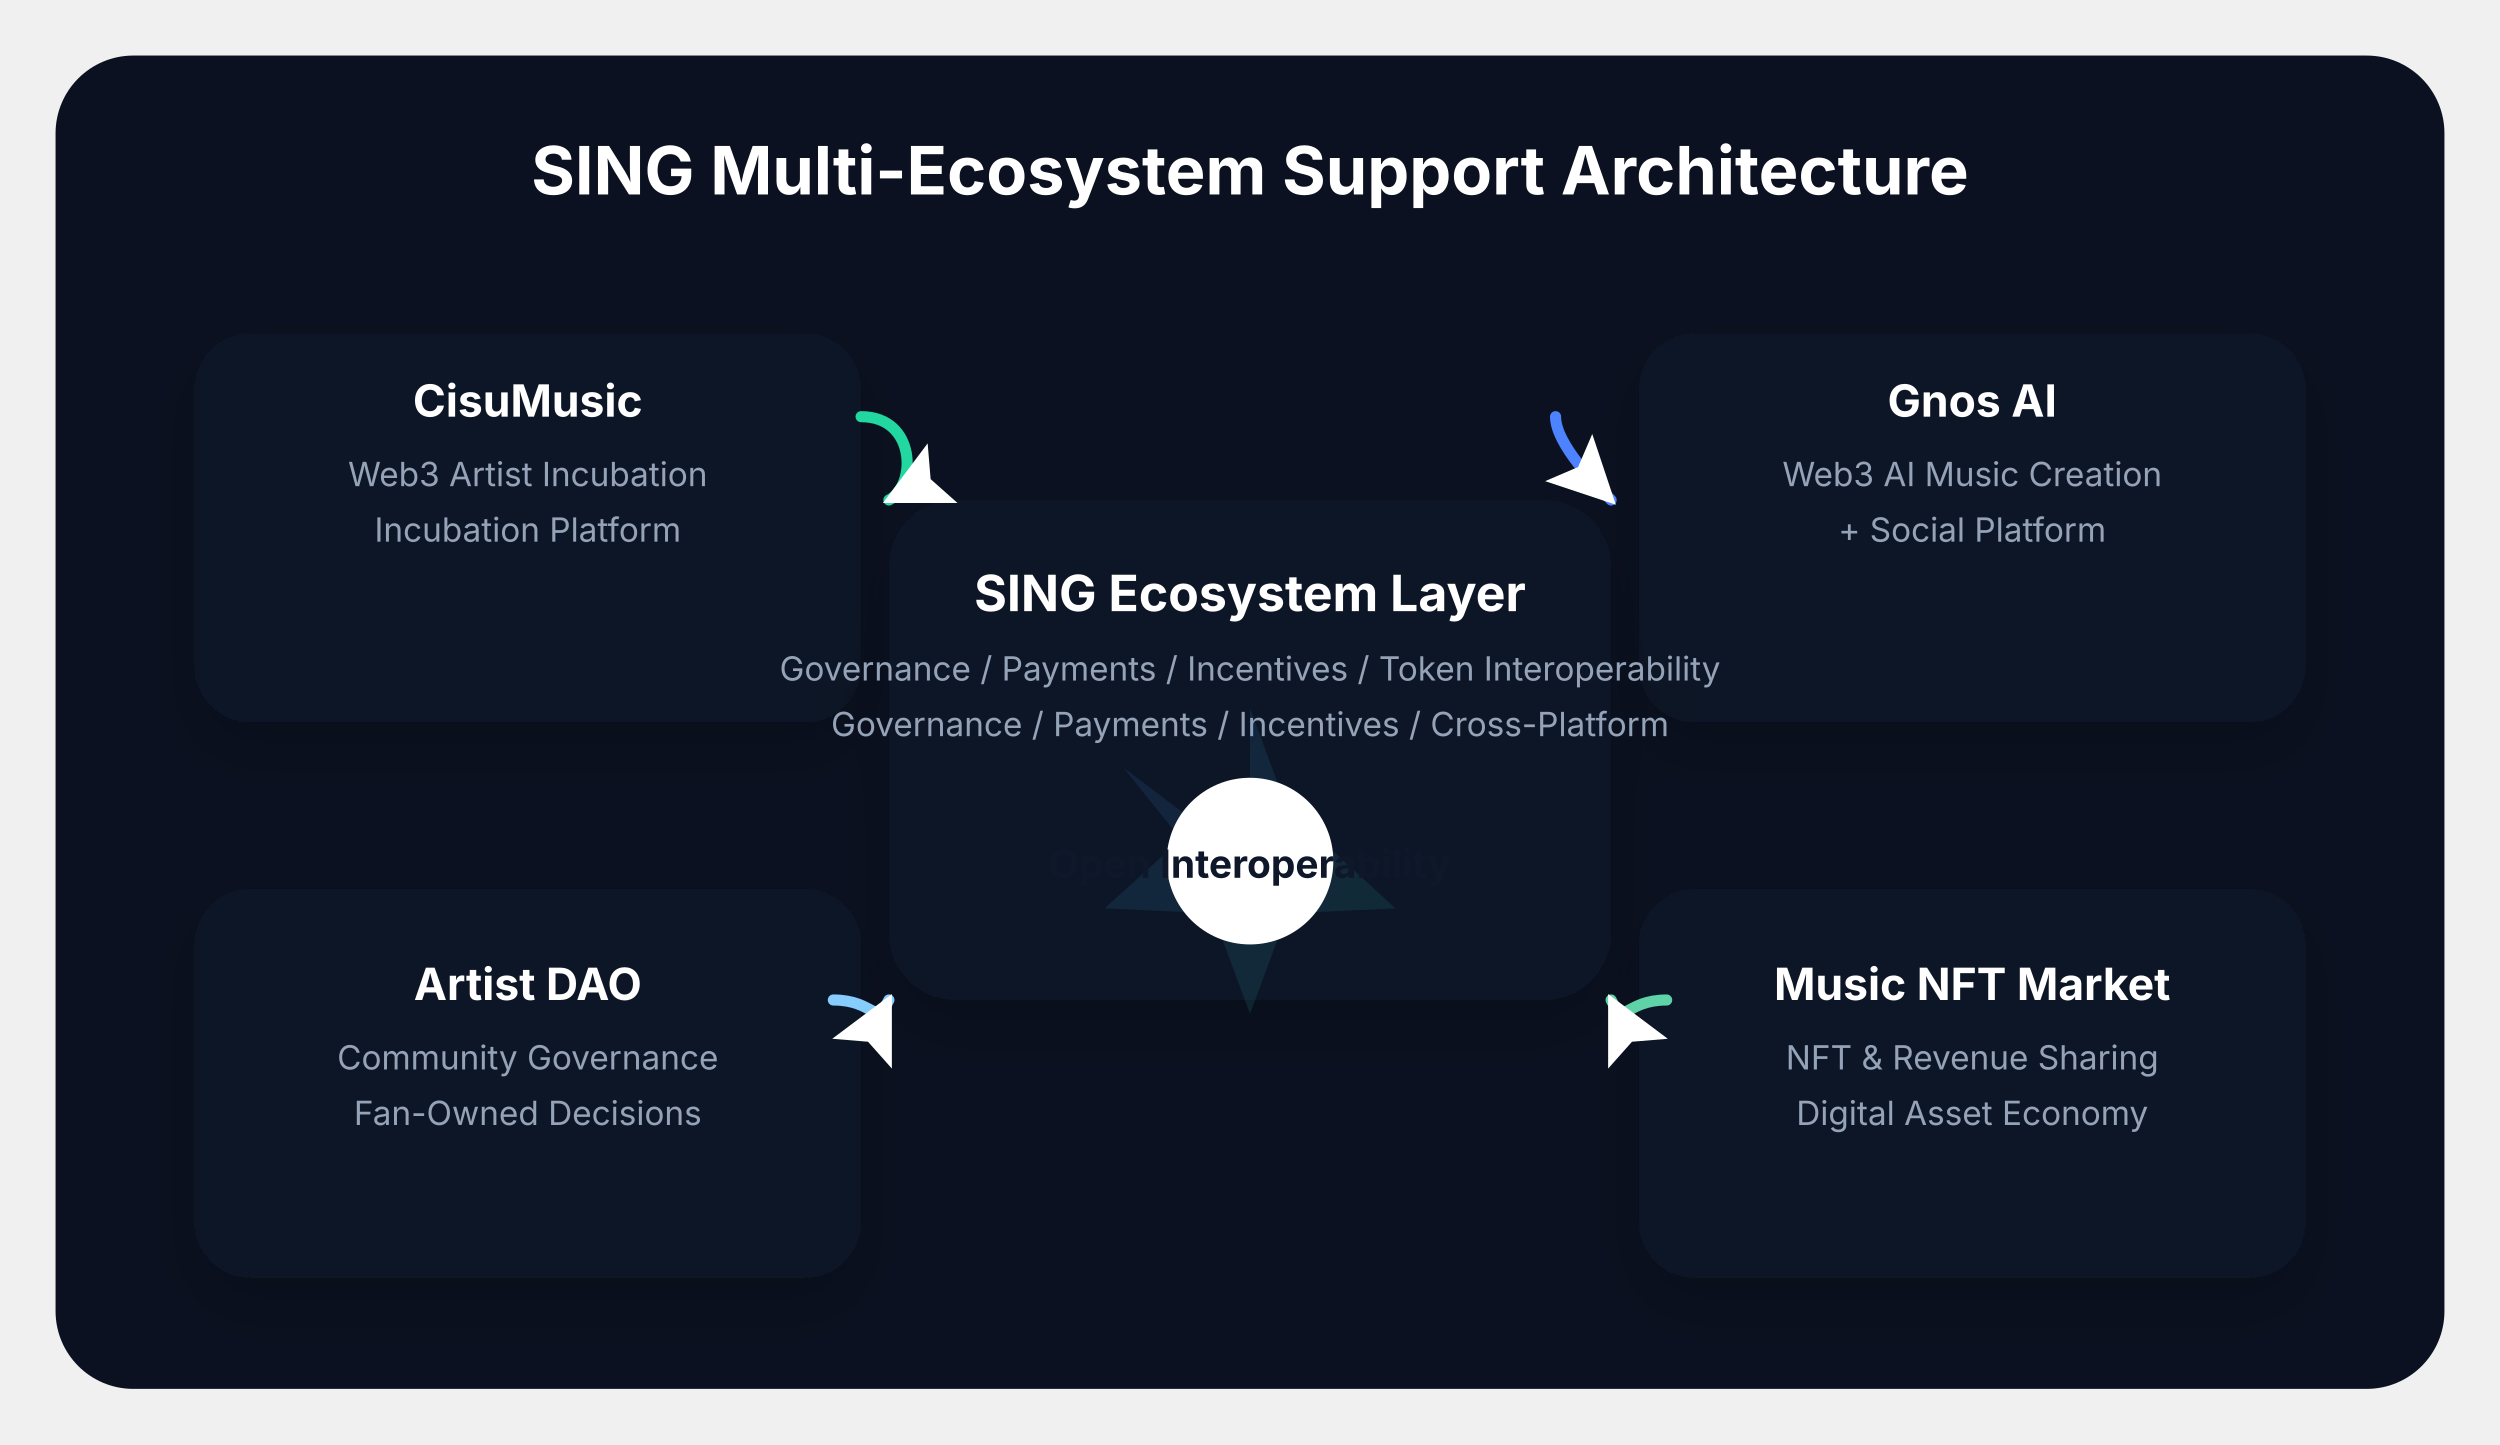
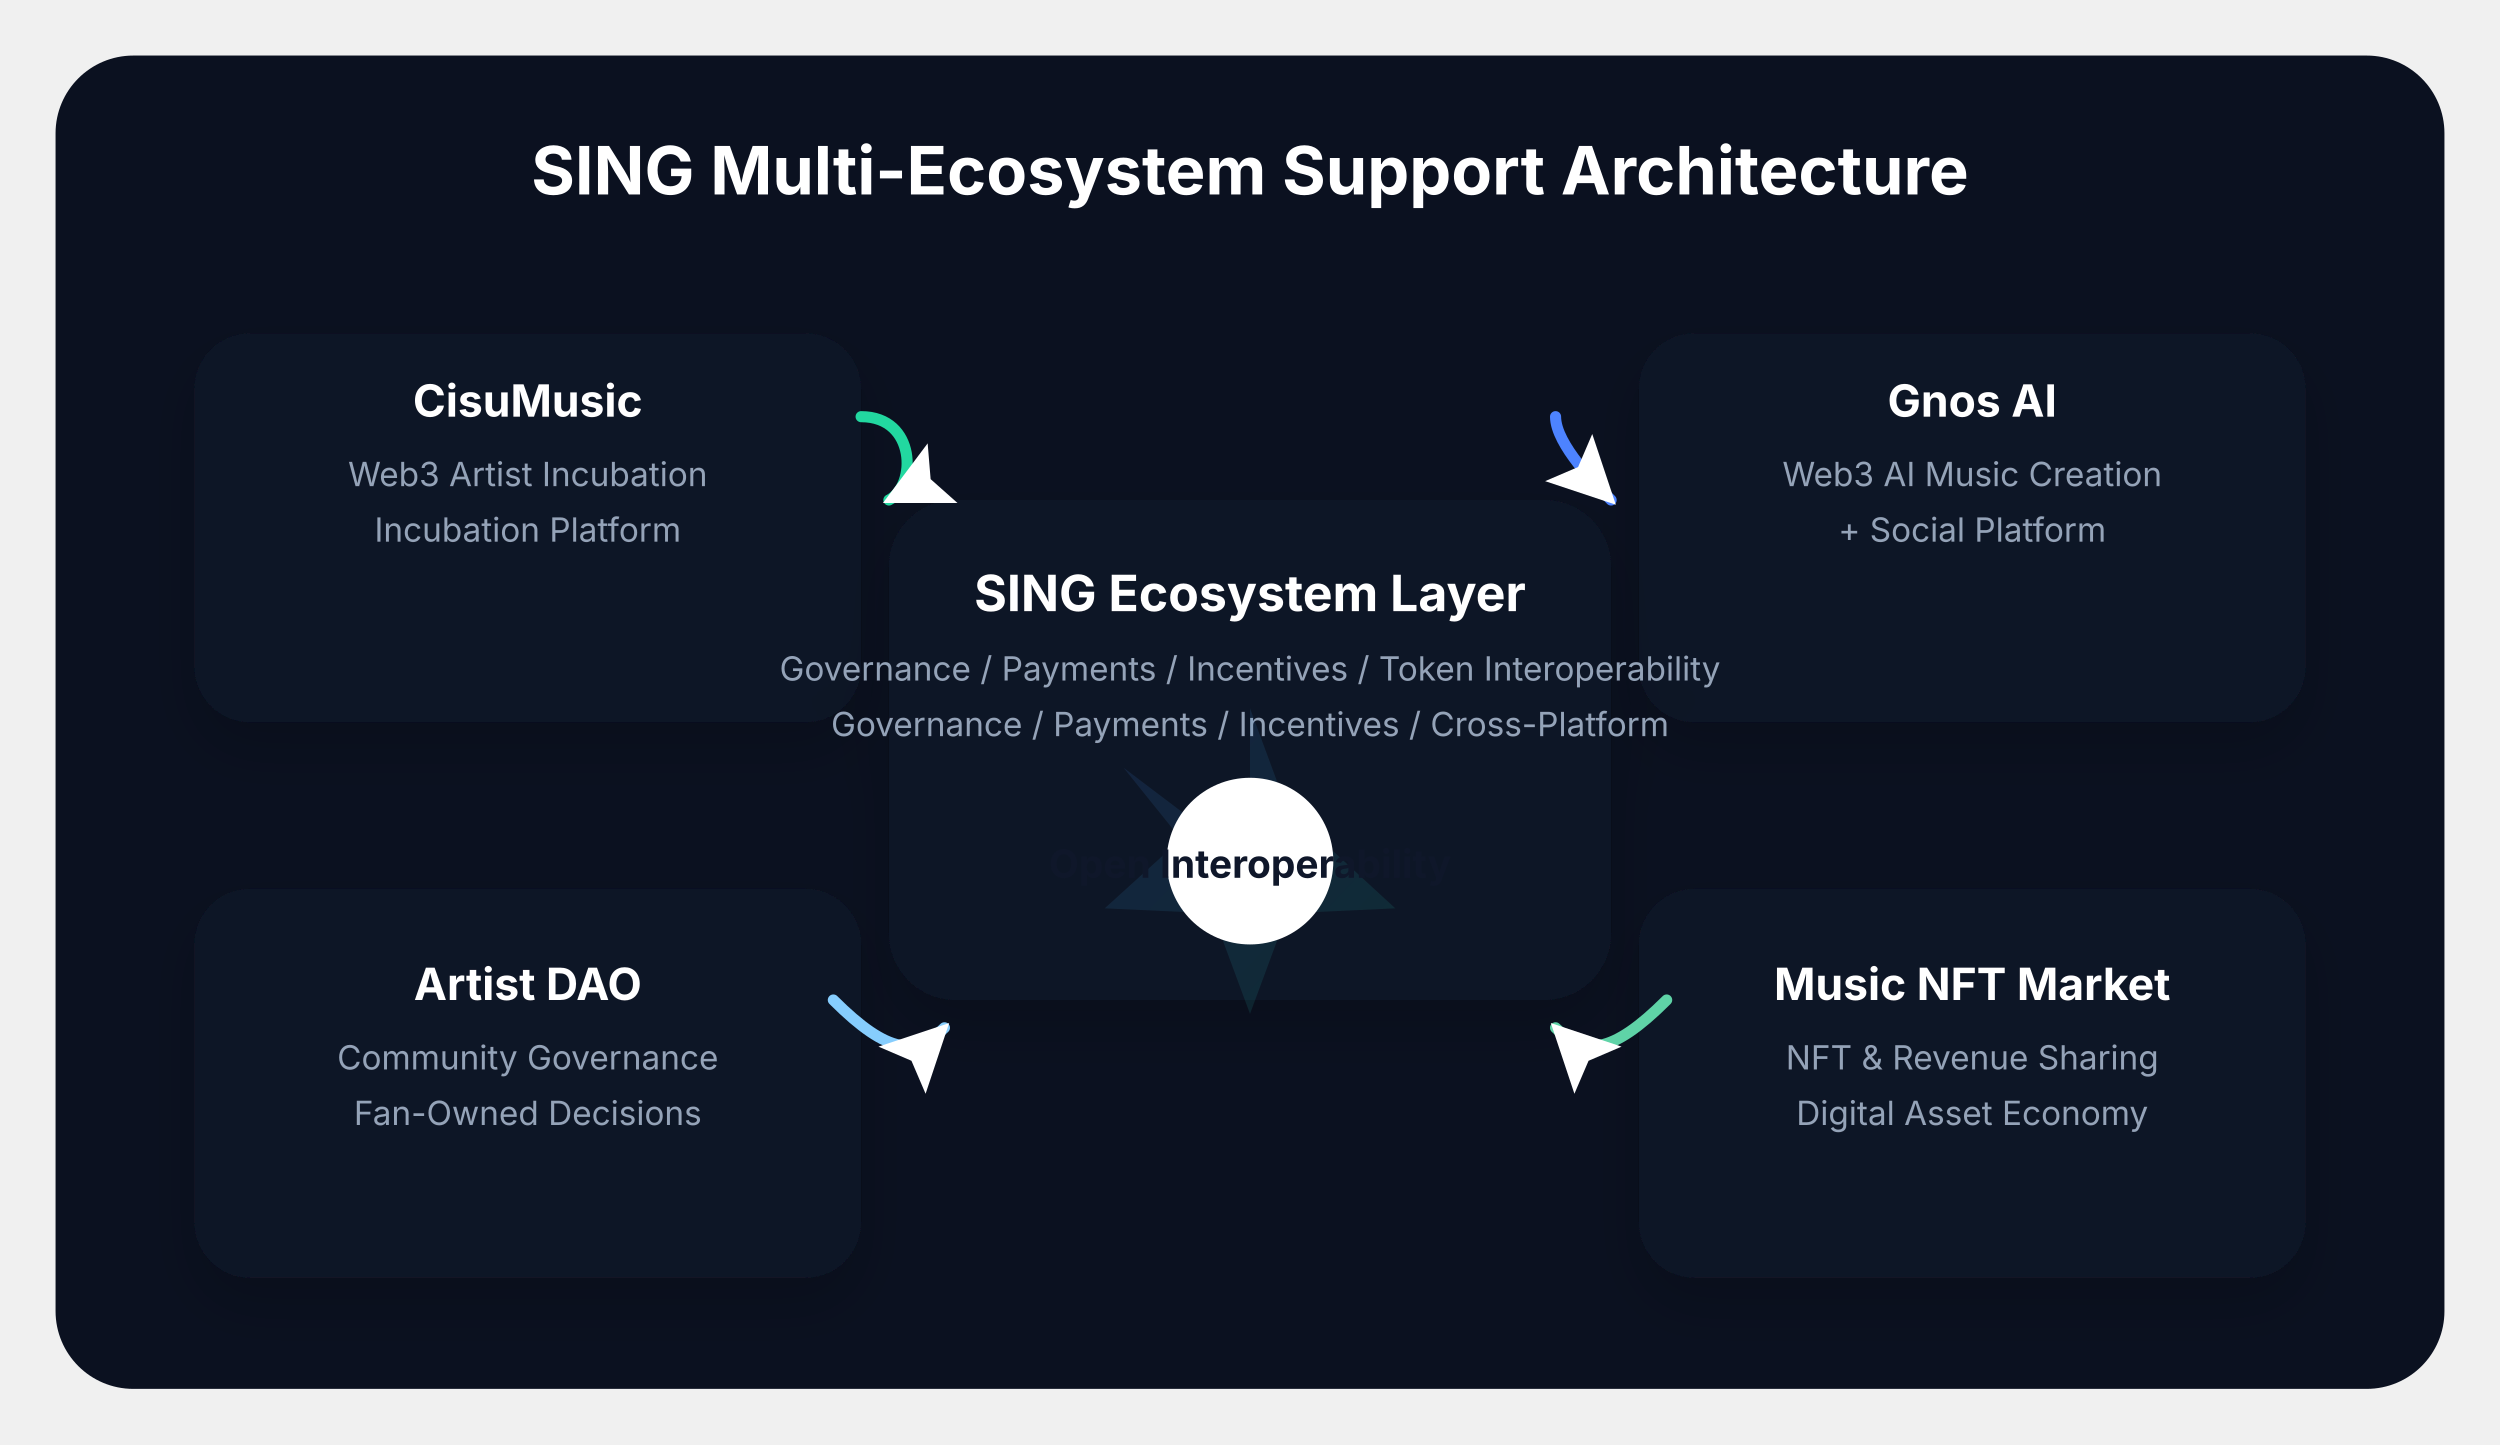
<svg xmlns="http://www.w3.org/2000/svg" width="900" height="520" viewBox="0 0 900 520">
  <defs>
    <filter id="shadow" x="-20%" y="-20%" width="140%" height="140%">
      <feDropShadow dx="0" dy="10" stdDeviation="10" flood-color="#000" flood-opacity="0.15" />
    </filter>
    <linearGradient id="grad1" x1="0%" y1="0%" x2="100%" y2="100%">
      <stop offset="0%" stop-color="#4d83ff" />
      <stop offset="100%" stop-color="#22d8a0" />
    </linearGradient>
  </defs>
  <rect x="20" y="20" width="860" height="480" rx="28" fill="#0b1120" />
  <text x="450" y="70" text-anchor="middle" font-family="Inter, sans-serif" font-size="24" fill="#ffffff" font-weight="700">SING Multi-Ecosystem Support Architecture</text>
  <g filter="url(#shadow)">
    <rect x="70" y="120" width="240" height="140" rx="20" fill="#111827" />
    <text x="190" y="150" text-anchor="middle" font-family="Inter, sans-serif" font-size="16" fill="#ffffff" font-weight="700">CisuMusic</text>
    <text x="190" y="175" text-anchor="middle" font-family="Inter, sans-serif" font-size="12" fill="#94a3b8">Web3 Artist Incubation</text>
    <text x="190" y="195" text-anchor="middle" font-family="Inter, sans-serif" font-size="12" fill="#94a3b8">Incubation Platform</text>
  </g>
  <g filter="url(#shadow)">
    <rect x="590" y="120" width="240" height="140" rx="20" fill="#111827" />
    <text x="710" y="150" text-anchor="middle" font-family="Inter, sans-serif" font-size="16" fill="#ffffff" font-weight="700">Gnos AI</text>
    <text x="710" y="175" text-anchor="middle" font-family="Inter, sans-serif" font-size="12" fill="#94a3b8">Web3 AI Music Creation</text>
    <text x="710" y="195" text-anchor="middle" font-family="Inter, sans-serif" font-size="12" fill="#94a3b8">+ Social Platform</text>
  </g>
  <g filter="url(#shadow)">
    <rect x="320" y="180" width="260" height="180" rx="24" fill="#111827" />
    <text x="450" y="220" text-anchor="middle" font-family="Inter, sans-serif" font-size="18" fill="#ffffff" font-weight="700">SING Ecosystem Layer</text>
    <text x="450" y="245" text-anchor="middle" font-family="Inter, sans-serif" font-size="12" fill="#94a3b8">Governance / Payments / Incentives / Token Interoperability</text>
    <text x="450" y="265" text-anchor="middle" font-family="Inter, sans-serif" font-size="12" fill="#94a3b8">Governance / Payments / Incentives / Cross-Platform</text>
  </g>
  <g filter="url(#shadow)">
    <rect x="70" y="320" width="240" height="140" rx="20" fill="#111827" />
    <text x="190" y="360" text-anchor="middle" font-family="Inter, sans-serif" font-size="16" fill="#ffffff" font-weight="700">Artist DAO</text>
    <text x="190" y="385" text-anchor="middle" font-family="Inter, sans-serif" font-size="12" fill="#94a3b8">Community Governance</text>
    <text x="190" y="405" text-anchor="middle" font-family="Inter, sans-serif" font-size="12" fill="#94a3b8">Fan-Owned Decisions</text>
  </g>
  <g filter="url(#shadow)">
    <rect x="590" y="320" width="240" height="140" rx="20" fill="#111827" />
    <text x="710" y="360" text-anchor="middle" font-family="Inter, sans-serif" font-size="16" fill="#ffffff" font-weight="700">Music NFT Market</text>
    <text x="710" y="385" text-anchor="middle" font-family="Inter, sans-serif" font-size="12" fill="#94a3b8">NFT &amp; Revenue Sharing</text>
    <text x="710" y="405" text-anchor="middle" font-family="Inter, sans-serif" font-size="12" fill="#94a3b8">Digital Asset Economy</text>
  </g>
  <path d="M310 150 C 330 150 330 175 320 180" stroke="#22d8a0" stroke-width="4" stroke-linecap="round" stroke-linejoin="round" fill="none" marker-end="url(#arrow)" />
  <path d="M560 150 C 560 160 575 175 580 180" stroke="#4d83ff" stroke-width="4" stroke-linecap="round" stroke-linejoin="round" fill="none" marker-end="url(#arrow)" />
-   <path d="M300 360 C 315 360 315 370 320 360" stroke="#86cdfd" stroke-width="4" stroke-linecap="round" stroke-linejoin="round" fill="none" marker-end="url(#arrow)" />
-   <path d="M600 360 C 585 360 585 370 580 360" stroke="#5fd3a7" stroke-width="4" stroke-linecap="round" stroke-linejoin="round" fill="none" marker-end="url(#arrow)" />
+   <path d="M300 360 C 320 380 330 380 340 370" stroke="#86cdfd" stroke-width="4" stroke-linecap="round" stroke-linejoin="round" fill="none" marker-end="url(#arrow)" />
+   <path d="M600 360 C 580 380 570 380 560 370" stroke="#5fd3a7" stroke-width="4" stroke-linecap="round" stroke-linejoin="round" fill="none" marker-end="url(#arrow)" />
  <defs>
    <marker id="arrow" viewBox="0 0 10 10" refX="9" refY="5" markerWidth="6" markerHeight="6" orient="auto" markerUnits="strokeWidth">
      <path d="M 0 0 L 10 5 L 0 10 L 2 5 Z" fill="#ffffff" />
    </marker>
  </defs>
  <path d="M450,255 L463.4,291.2 L502.3,327.0 L463.4,328.8 L450,365 L436.6,328.8 L397.7,327.0 L431.2,296.6 L404.5,276.4 L450,333 Z" fill="url(#grad1)" opacity="0.12" />
  <circle cx="450" cy="310" r="30" fill="#ffffff" />
  <text x="450" y="316" text-anchor="middle" font-family="Inter, sans-serif" font-size="14" fill="#0f172a" font-weight="700">Open Interoperability</text>
</svg>
